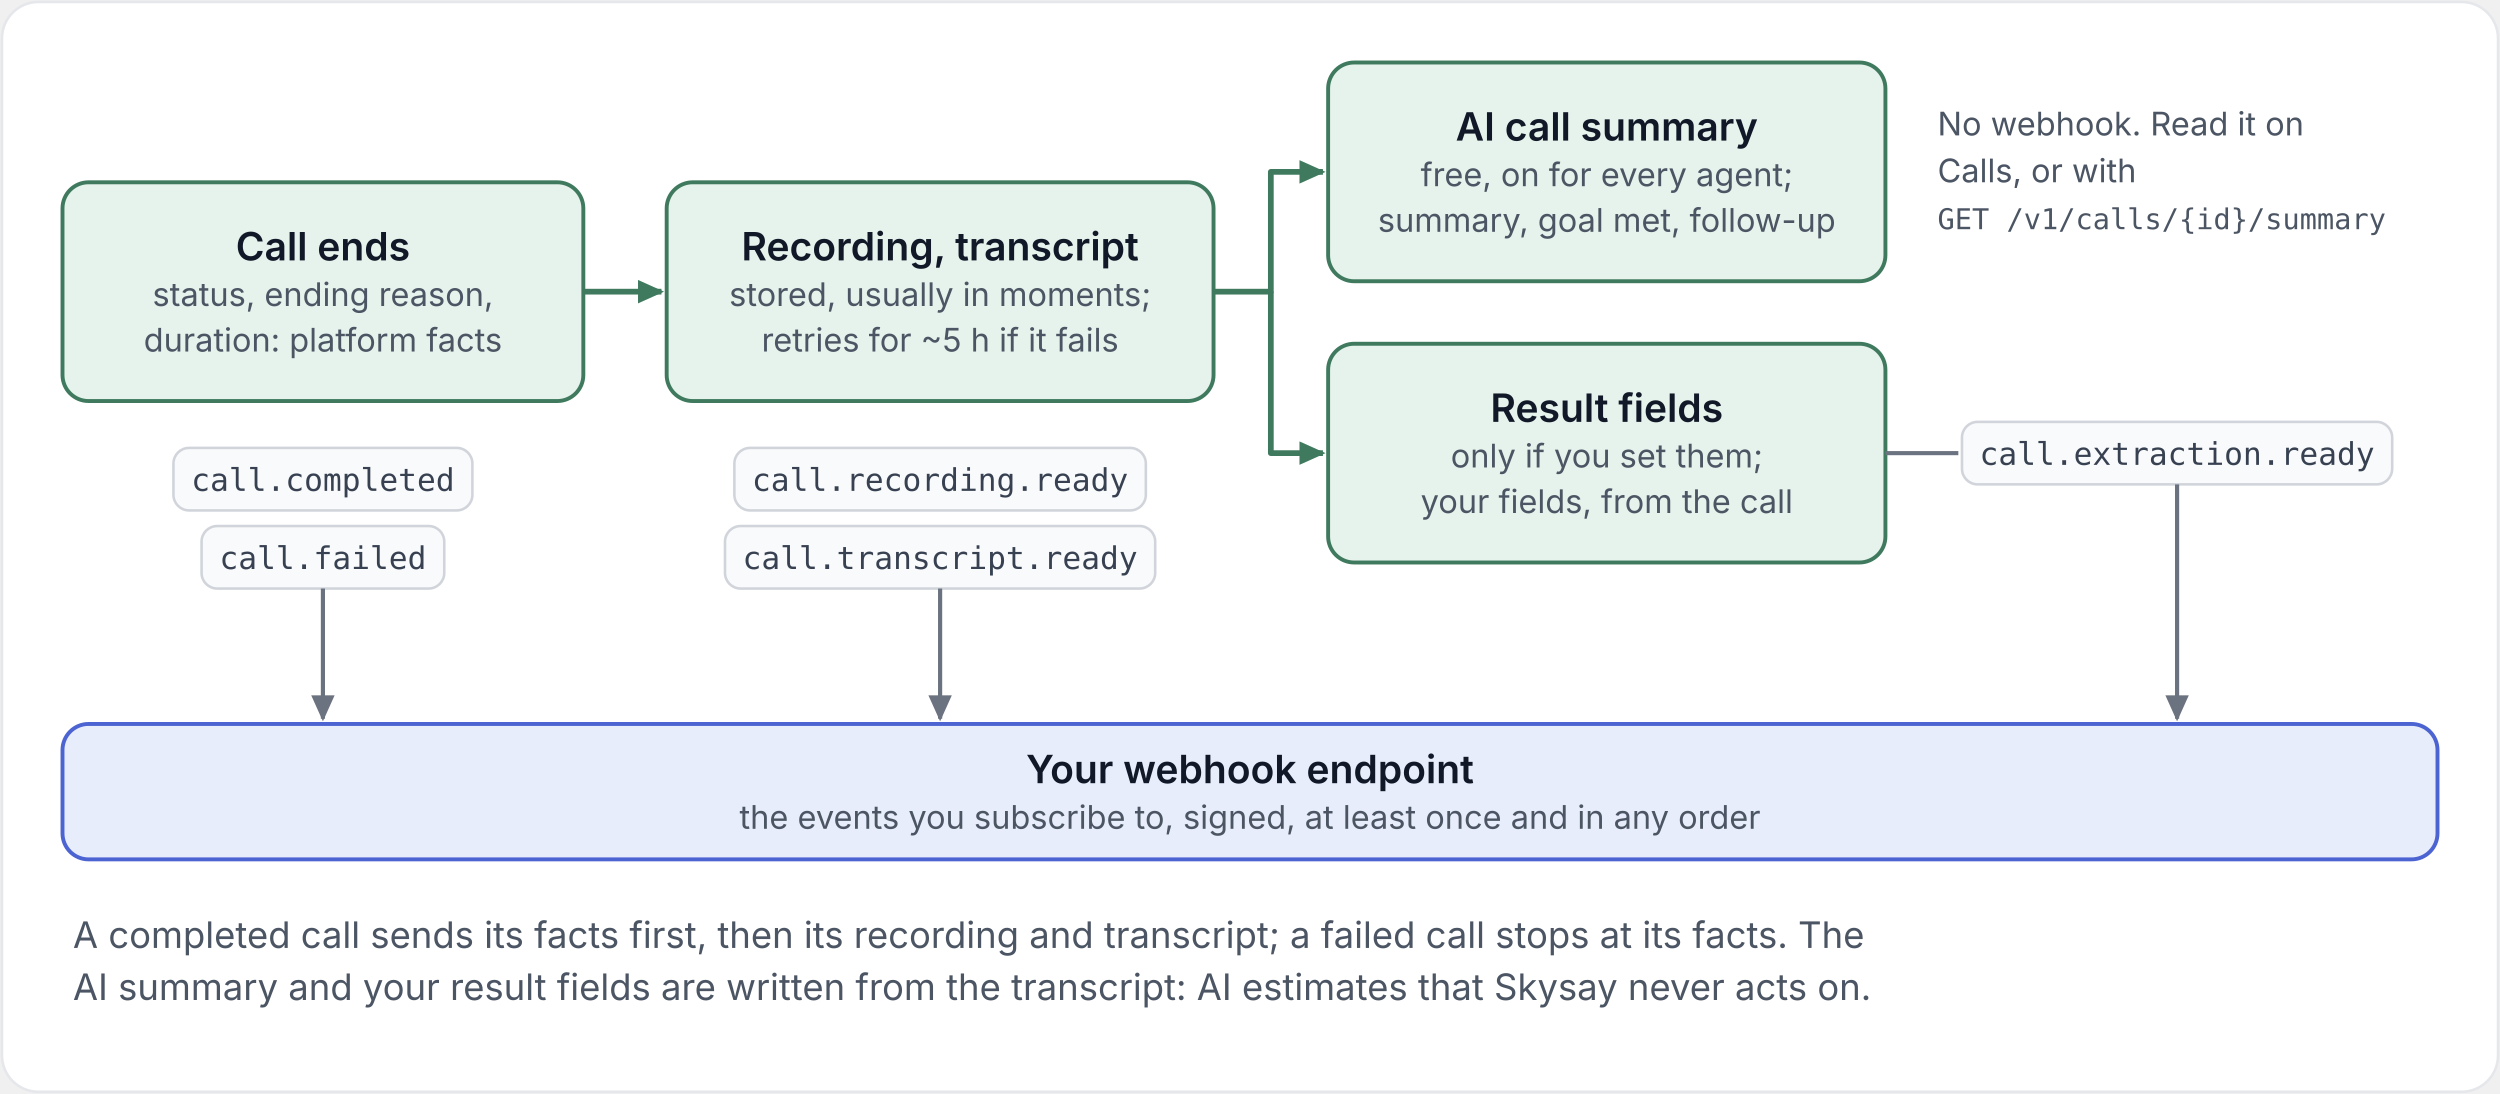
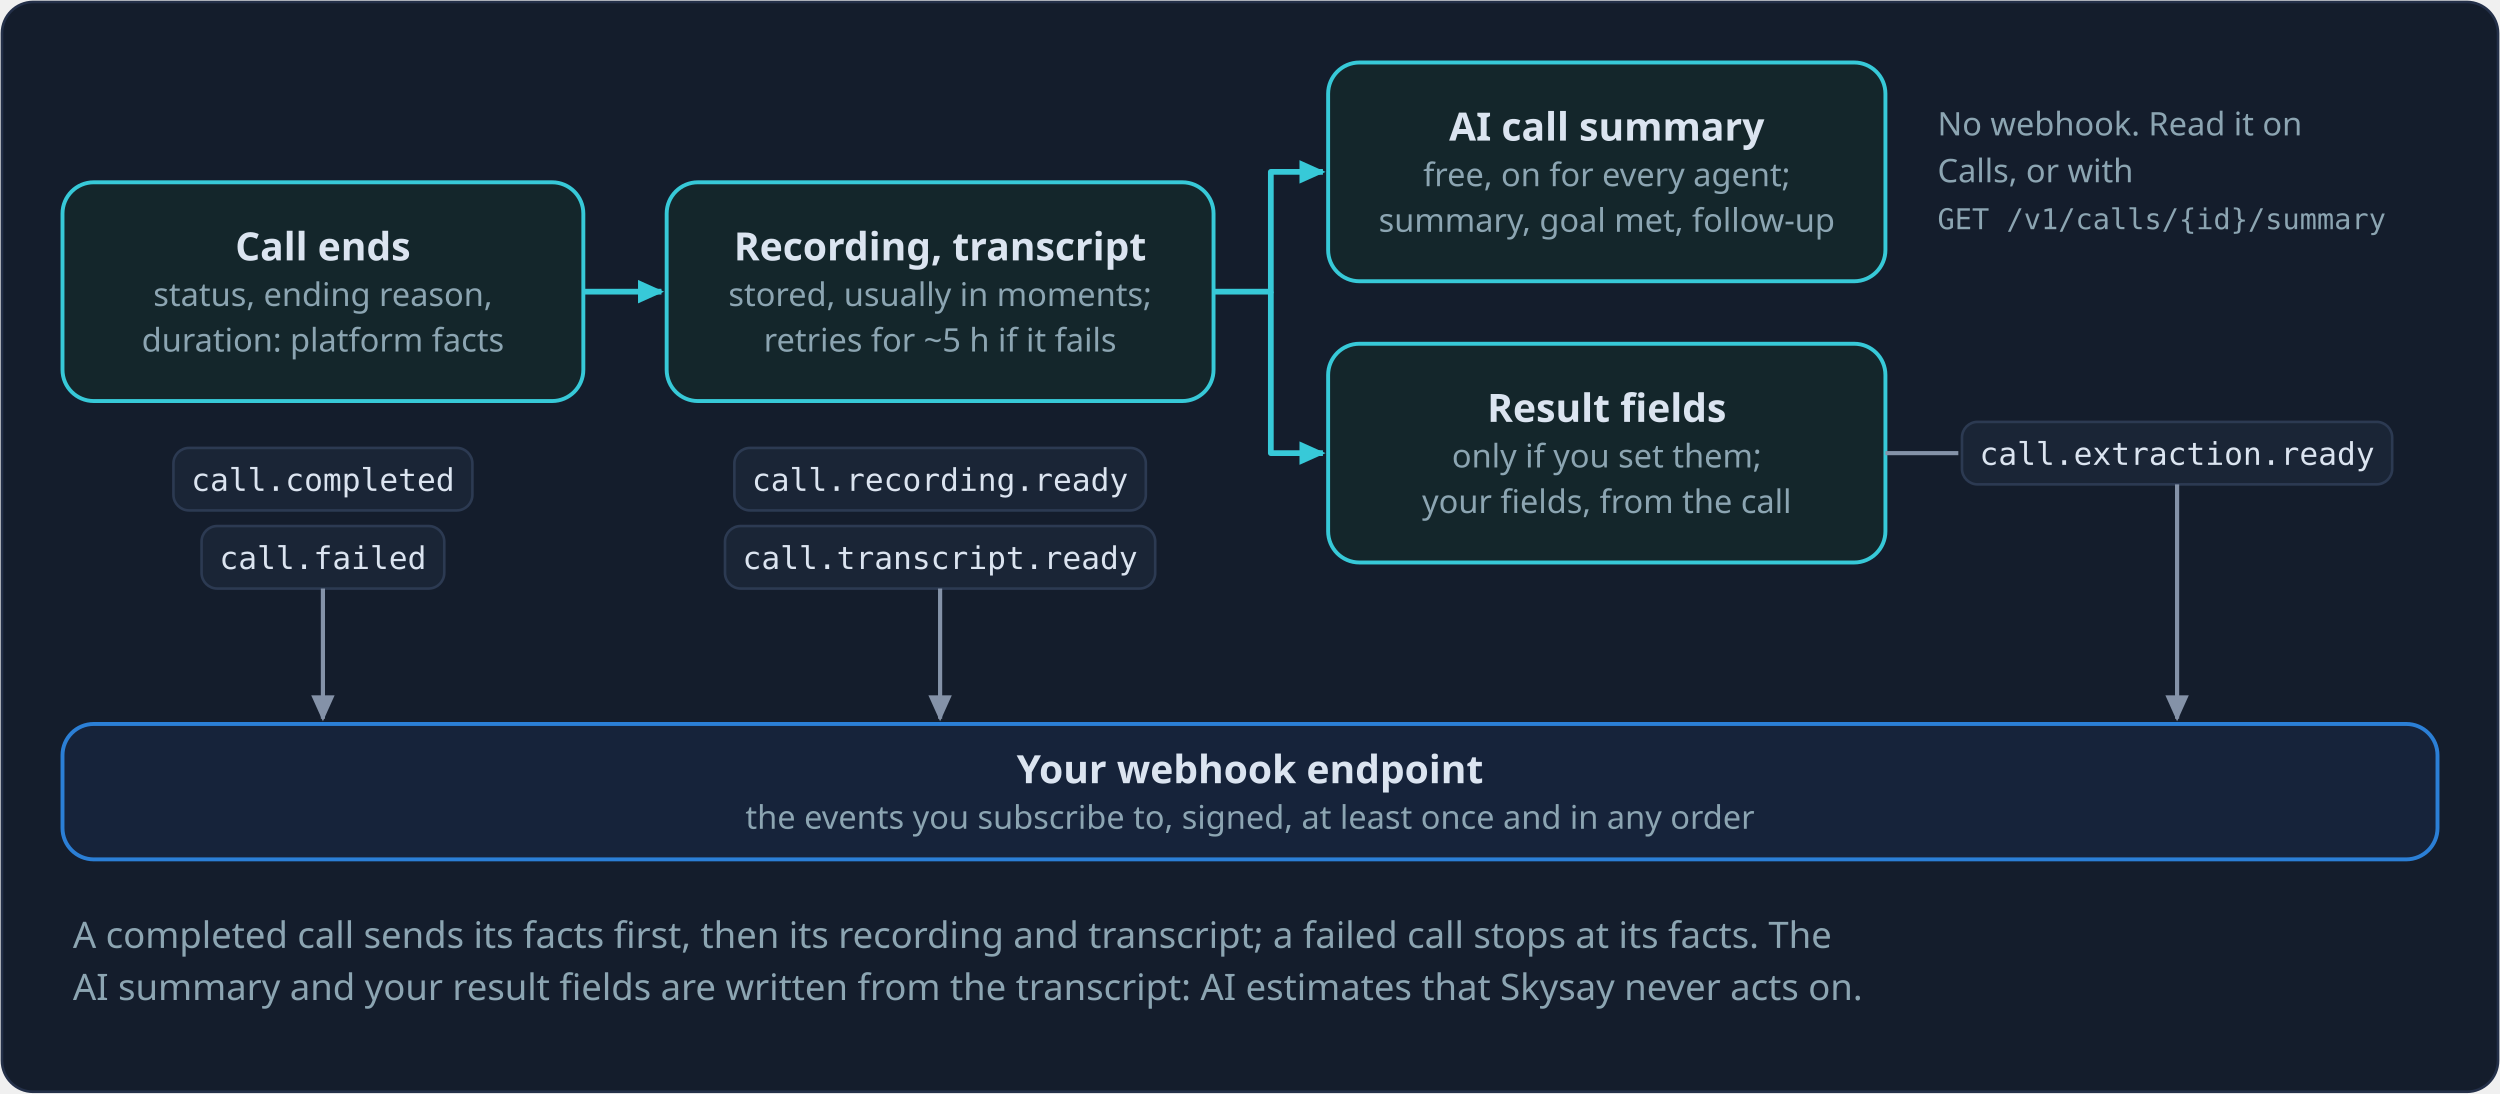
- <svg xmlns="http://www.w3.org/2000/svg" viewBox="0 0 960 420" width="960" height="420" role="img" font-family="Inter, system-ui, -apple-system, 'Segoe UI', Roboto, sans-serif">
+ <svg xmlns="http://www.w3.org/2000/svg" viewBox="0 0 960 420" width="960" height="420" role="img" font-family="'Geist Variable', ui-sans-serif, system-ui, sans-serif">
  <defs>
    <marker id="af" viewBox="0 0 10 10" refX="9" refY="5" markerWidth="10" markerHeight="10" markerUnits="userSpaceOnUse" orient="auto">
-       <path d="M0,0.5 L10,5 L0,9.5 z" fill="#c2410c" />
+       <path d="M0,0.5 L10,5 L0,9.5 z" fill="#ff6b6b" />
    </marker>
    <marker id="afs" viewBox="0 0 10 10" refX="1" refY="5" markerWidth="10" markerHeight="10" markerUnits="userSpaceOnUse" orient="auto">
-       <path d="M10,0.5 L0,5 L10,9.5 z" fill="#c2410c" />
+       <path d="M10,0.5 L0,5 L10,9.5 z" fill="#ff6b6b" />
    </marker>
    <marker id="am" viewBox="0 0 10 10" refX="9" refY="5" markerWidth="10" markerHeight="10" markerUnits="userSpaceOnUse" orient="auto">
-       <path d="M0,0.5 L10,5 L0,9.5 z" fill="#3f7a5e" />
+       <path d="M0,0.5 L10,5 L0,9.5 z" fill="#37c9d8" />
    </marker>
    <marker id="ams" viewBox="0 0 10 10" refX="1" refY="5" markerWidth="10" markerHeight="10" markerUnits="userSpaceOnUse" orient="auto">
-       <path d="M10,0.5 L0,5 L10,9.5 z" fill="#3f7a5e" />
+       <path d="M10,0.5 L0,5 L10,9.5 z" fill="#37c9d8" />
    </marker>
    <marker id="as" viewBox="0 0 10 10" refX="9" refY="5" markerWidth="10" markerHeight="10" markerUnits="userSpaceOnUse" orient="auto">
-       <path d="M0,0.5 L10,5 L0,9.5 z" fill="#6b7280" />
+       <path d="M0,0.5 L10,5 L0,9.5 z" fill="#8492a8" />
    </marker>
    <marker id="ass" viewBox="0 0 10 10" refX="1" refY="5" markerWidth="10" markerHeight="10" markerUnits="userSpaceOnUse" orient="auto">
-       <path d="M10,0.5 L0,5 L10,9.5 z" fill="#6b7280" />
+       <path d="M10,0.5 L0,5 L10,9.5 z" fill="#8492a8" />
    </marker>
  </defs>
-   <rect x="0.75" y="0.75" width="958.5" height="418.5" rx="14" fill="#ffffff" stroke="#e5e7eb" stroke-width="1" />
-   <rect x="24" y="70" width="200" height="84" rx="10" fill="#e6f2ec" stroke="#3f7a5e" stroke-width="1.5" />
-   <text x="124.0" y="100.0" font-size="15" fill="#111827" font-weight="600" text-anchor="middle">Call ends</text>
-   <text x="124.0" y="117.5" font-size="12.5" fill="#4b5563" text-anchor="middle">status, ending reason,</text>
-   <text x="124.0" y="135.0" font-size="12.5" fill="#4b5563" text-anchor="middle">duration: platform facts</text>
-   <rect x="256" y="70" width="210" height="84" rx="10" fill="#e6f2ec" stroke="#3f7a5e" stroke-width="1.5" />
-   <text x="361.0" y="100.0" font-size="15" fill="#111827" font-weight="600" text-anchor="middle">Recording, transcript</text>
-   <text x="361.0" y="117.5" font-size="12.5" fill="#4b5563" text-anchor="middle">stored, usually in moments;</text>
-   <text x="361.0" y="135.0" font-size="12.5" fill="#4b5563" text-anchor="middle">retries for ~5 h if it fails</text>
-   <path d="M224,112 L254,112" fill="none" stroke="#3f7a5e" stroke-width="2.2" stroke-linejoin="round" marker-end="url(#am)" />
-   <rect x="510" y="24" width="214" height="84" rx="10" fill="#e6f2ec" stroke="#3f7a5e" stroke-width="1.5" />
-   <text x="617.0" y="54.0" font-size="15" fill="#111827" font-weight="600" text-anchor="middle">AI call summary</text>
-   <text x="617.0" y="71.5" font-size="12.5" fill="#4b5563" text-anchor="middle">free, on for every agent;</text>
-   <text x="617.0" y="89.0" font-size="12.5" fill="#4b5563" text-anchor="middle">summary, goal met, follow-up</text>
-   <rect x="510" y="132" width="214" height="84" rx="10" fill="#e6f2ec" stroke="#3f7a5e" stroke-width="1.5" />
-   <text x="617.0" y="162.0" font-size="15" fill="#111827" font-weight="600" text-anchor="middle">Result fields</text>
-   <text x="617.0" y="179.5" font-size="12.5" fill="#4b5563" text-anchor="middle">only if you set them;</text>
-   <text x="617.0" y="197.0" font-size="12.5" fill="#4b5563" text-anchor="middle">your fields, from the call</text>
-   <path d="M466,112 L488,112 L488,66 L508,66" fill="none" stroke="#3f7a5e" stroke-width="2.2" stroke-linejoin="round" marker-end="url(#am)" />
-   <path d="M488,112 L488,174 L508,174" fill="none" stroke="#3f7a5e" stroke-width="2.2" stroke-linejoin="round" marker-end="url(#am)" />
-   <text x="744" y="52" font-size="12.5" fill="#4b5563">No webhook. Read it on</text>
-   <text x="744" y="70" font-size="12.5" fill="#4b5563">Calls, or with</text>
-   <text x="744" y="88" font-size="11" fill="#4b5563" font-family="ui-monospace, Menlo, monospace">GET /v1/calls/{id}/summary</text>
-   <rect x="66.6" y="172" width="114.8" height="24" rx="6" fill="#f9fafb" stroke="#d1d5db" stroke-width="1" />
-   <text x="124" y="188.5" font-size="12" fill="#374151" text-anchor="middle" font-family="ui-monospace, Menlo, monospace">call.completed</text>
-   <rect x="77.4" y="202" width="93.2" height="24" rx="6" fill="#f9fafb" stroke="#d1d5db" stroke-width="1" />
-   <text x="124" y="218.5" font-size="12" fill="#374151" text-anchor="middle" font-family="ui-monospace, Menlo, monospace">call.failed</text>
-   <rect x="282.0" y="172" width="158.0" height="24" rx="6" fill="#f9fafb" stroke="#d1d5db" stroke-width="1" />
-   <text x="361" y="188.5" font-size="12" fill="#374151" text-anchor="middle" font-family="ui-monospace, Menlo, monospace">call.recording.ready</text>
-   <rect x="278.4" y="202" width="165.2" height="24" rx="6" fill="#f9fafb" stroke="#d1d5db" stroke-width="1" />
-   <text x="361" y="218.5" font-size="12" fill="#374151" text-anchor="middle" font-family="ui-monospace, Menlo, monospace">call.transcript.ready</text>
-   <rect x="753.4" y="162" width="165.2" height="24" rx="6" fill="#f9fafb" stroke="#d1d5db" stroke-width="1" />
-   <text x="836" y="178.5" font-size="12" fill="#374151" text-anchor="middle" font-family="ui-monospace, Menlo, monospace">call.extraction.ready</text>
-   <path d="M724,174 L752,174" fill="none" stroke="#6b7280" stroke-width="1.6" stroke-linejoin="round" />
-   <rect x="24" y="278" width="912" height="52" rx="10" fill="#e8edfb" stroke="#4c63d2" stroke-width="1.5" />
-   <text x="480.0" y="300.75" font-size="15" fill="#111827" font-weight="600" text-anchor="middle">Your webhook endpoint</text>
-   <text x="480.0" y="318.25" font-size="12.5" fill="#4b5563" text-anchor="middle">the events you subscribe to, signed, at least once and in any order</text>
-   <path d="M124,226 L124,276" fill="none" stroke="#6b7280" stroke-width="1.6" stroke-linejoin="round" marker-end="url(#as)" />
-   <path d="M361,226 L361,276" fill="none" stroke="#6b7280" stroke-width="1.6" stroke-linejoin="round" marker-end="url(#as)" />
-   <path d="M836,186 L836,276" fill="none" stroke="#6b7280" stroke-width="1.6" stroke-linejoin="round" marker-end="url(#as)" />
-   <text x="28" y="364" font-size="14" fill="#4b5563">A completed call sends its facts first, then its recording and transcript; a failed call stops at its facts. The</text>
-   <text x="28" y="384" font-size="14" fill="#4b5563">AI summary and your result fields are written from the transcript: AI estimates that Skysay never acts on.</text>
+   <rect x="0.75" y="0.75" width="958.5" height="418.5" rx="12" fill="#141d2c" stroke="#243049" stroke-width="1" />
+   <rect x="24" y="70" width="200" height="84" rx="12" fill="#14262b" stroke="#37c9d8" stroke-width="1.5" />
+   <text x="124.0" y="100.0" font-size="15" fill="#dbe4f0" font-weight="600" text-anchor="middle">Call ends</text>
+   <text x="124.0" y="117.5" font-size="12.5" fill="#8ca5b2" text-anchor="middle">status, ending reason,</text>
+   <text x="124.0" y="135.0" font-size="12.5" fill="#8ca5b2" text-anchor="middle">duration: platform facts</text>
+   <rect x="256" y="70" width="210" height="84" rx="12" fill="#14262b" stroke="#37c9d8" stroke-width="1.5" />
+   <text x="361.0" y="100.0" font-size="15" fill="#dbe4f0" font-weight="600" text-anchor="middle">Recording, transcript</text>
+   <text x="361.0" y="117.5" font-size="12.5" fill="#8ca5b2" text-anchor="middle">stored, usually in moments;</text>
+   <text x="361.0" y="135.0" font-size="12.5" fill="#8ca5b2" text-anchor="middle">retries for ~5 h if it fails</text>
+   <path d="M224,112 L254,112" fill="none" stroke="#37c9d8" stroke-width="2.2" stroke-linejoin="round" marker-end="url(#am)" />
+   <rect x="510" y="24" width="214" height="84" rx="12" fill="#14262b" stroke="#37c9d8" stroke-width="1.5" />
+   <text x="617.0" y="54.0" font-size="15" fill="#dbe4f0" font-weight="600" text-anchor="middle">AI call summary</text>
+   <text x="617.0" y="71.5" font-size="12.5" fill="#8ca5b2" text-anchor="middle">free, on for every agent;</text>
+   <text x="617.0" y="89.0" font-size="12.5" fill="#8ca5b2" text-anchor="middle">summary, goal met, follow-up</text>
+   <rect x="510" y="132" width="214" height="84" rx="12" fill="#14262b" stroke="#37c9d8" stroke-width="1.5" />
+   <text x="617.0" y="162.0" font-size="15" fill="#dbe4f0" font-weight="600" text-anchor="middle">Result fields</text>
+   <text x="617.0" y="179.5" font-size="12.5" fill="#8ca5b2" text-anchor="middle">only if you set them;</text>
+   <text x="617.0" y="197.0" font-size="12.5" fill="#8ca5b2" text-anchor="middle">your fields, from the call</text>
+   <path d="M466,112 L488,112 L488,66 L508,66" fill="none" stroke="#37c9d8" stroke-width="2.2" stroke-linejoin="round" marker-end="url(#am)" />
+   <path d="M488,112 L488,174 L508,174" fill="none" stroke="#37c9d8" stroke-width="2.2" stroke-linejoin="round" marker-end="url(#am)" />
+   <text x="744" y="52" font-size="12.5" fill="#8ca5b2">No webhook. Read it on</text>
+   <text x="744" y="70" font-size="12.5" fill="#8ca5b2">Calls, or with</text>
+   <text x="744" y="88" font-size="11" fill="#8ca5b2" font-family="'JetBrains Mono Variable', ui-monospace, Menlo, monospace">GET /v1/calls/{id}/summary</text>
+   <rect x="66.6" y="172" width="114.8" height="24" rx="6" fill="#1a2536" stroke="#2c3a52" stroke-width="1" />
+   <text x="124" y="188.5" font-size="12" fill="#dbe4f0" text-anchor="middle" font-family="'JetBrains Mono Variable', ui-monospace, Menlo, monospace">call.completed</text>
+   <rect x="77.4" y="202" width="93.2" height="24" rx="6" fill="#1a2536" stroke="#2c3a52" stroke-width="1" />
+   <text x="124" y="218.5" font-size="12" fill="#dbe4f0" text-anchor="middle" font-family="'JetBrains Mono Variable', ui-monospace, Menlo, monospace">call.failed</text>
+   <rect x="282.0" y="172" width="158.0" height="24" rx="6" fill="#1a2536" stroke="#2c3a52" stroke-width="1" />
+   <text x="361" y="188.5" font-size="12" fill="#dbe4f0" text-anchor="middle" font-family="'JetBrains Mono Variable', ui-monospace, Menlo, monospace">call.recording.ready</text>
+   <rect x="278.4" y="202" width="165.2" height="24" rx="6" fill="#1a2536" stroke="#2c3a52" stroke-width="1" />
+   <text x="361" y="218.5" font-size="12" fill="#dbe4f0" text-anchor="middle" font-family="'JetBrains Mono Variable', ui-monospace, Menlo, monospace">call.transcript.ready</text>
+   <rect x="753.4" y="162" width="165.2" height="24" rx="6" fill="#1a2536" stroke="#2c3a52" stroke-width="1" />
+   <text x="836" y="178.5" font-size="12" fill="#dbe4f0" text-anchor="middle" font-family="'JetBrains Mono Variable', ui-monospace, Menlo, monospace">call.extraction.ready</text>
+   <path d="M724,174 L752,174" fill="none" stroke="#8492a8" stroke-width="1.6" stroke-linejoin="round" />
+   <rect x="24" y="278" width="912" height="52" rx="12" fill="#16233a" stroke="#2b7fd6" stroke-width="1.5" />
+   <text x="480.0" y="300.75" font-size="15" fill="#dbe4f0" font-weight="600" text-anchor="middle">Your webhook endpoint</text>
+   <text x="480.0" y="318.25" font-size="12.5" fill="#8ca5b2" text-anchor="middle">the events you subscribe to, signed, at least once and in any order</text>
+   <path d="M124,226 L124,276" fill="none" stroke="#8492a8" stroke-width="1.6" stroke-linejoin="round" marker-end="url(#as)" />
+   <path d="M361,226 L361,276" fill="none" stroke="#8492a8" stroke-width="1.6" stroke-linejoin="round" marker-end="url(#as)" />
+   <path d="M836,186 L836,276" fill="none" stroke="#8492a8" stroke-width="1.6" stroke-linejoin="round" marker-end="url(#as)" />
+   <text x="28" y="364" font-size="14" fill="#8ca5b2">A completed call sends its facts first, then its recording and transcript; a failed call stops at its facts. The</text>
+   <text x="28" y="384" font-size="14" fill="#8ca5b2">AI summary and your result fields are written from the transcript: AI estimates that Skysay never acts on.</text>
</svg>
